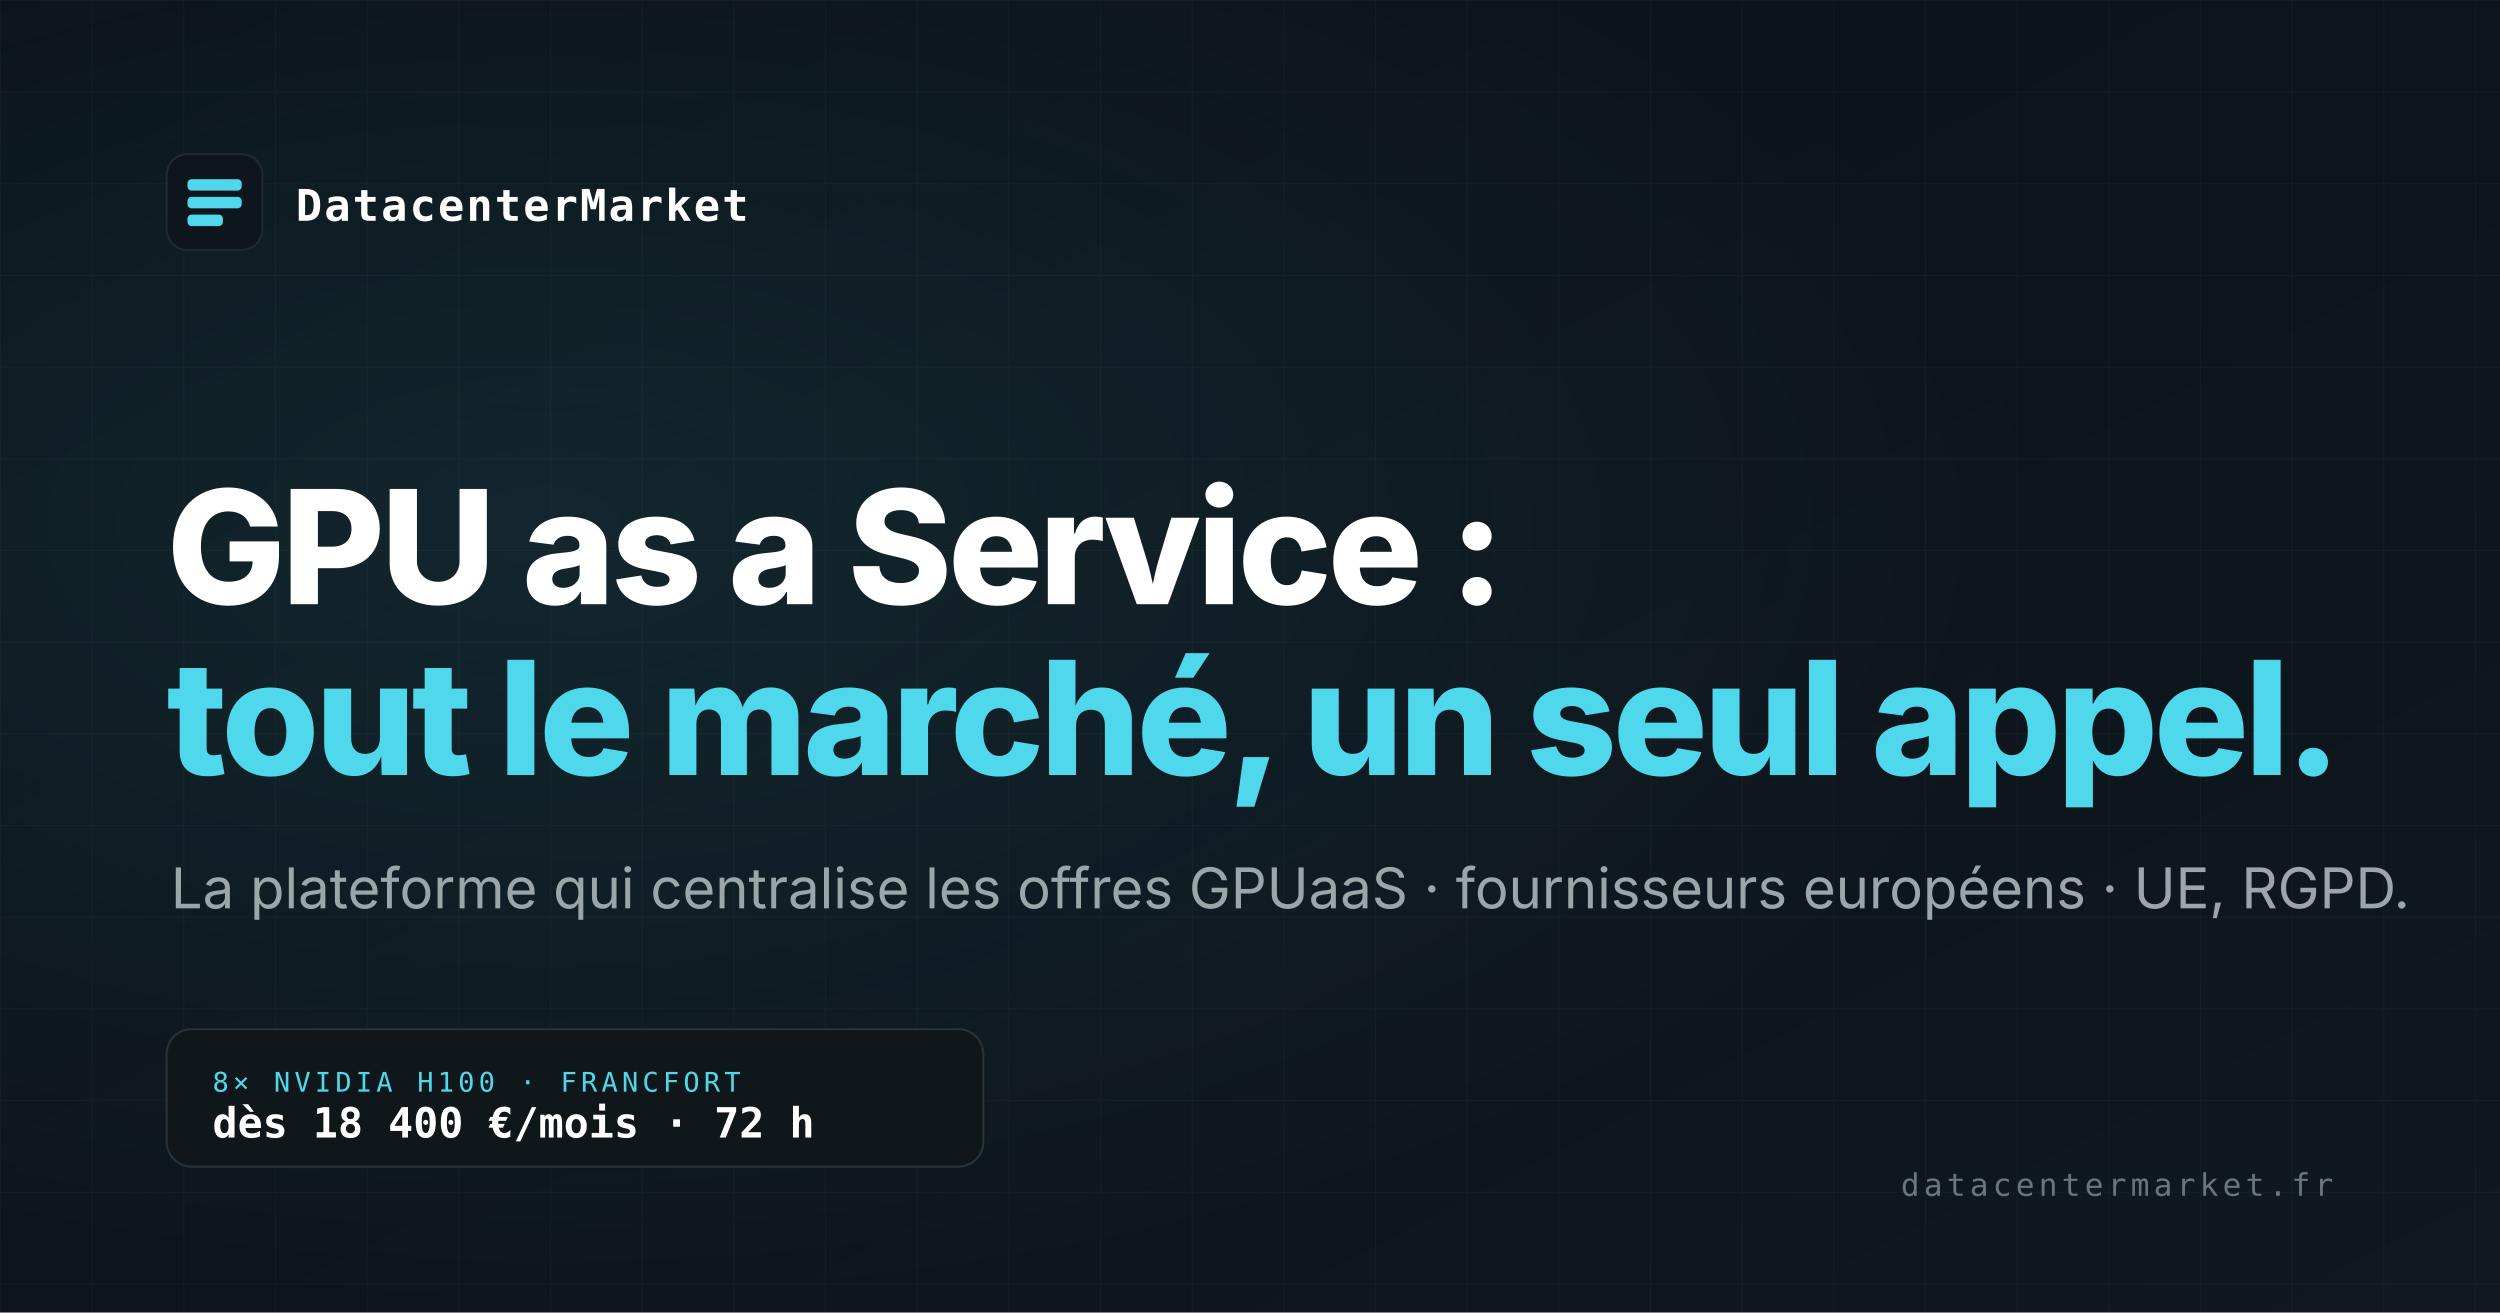
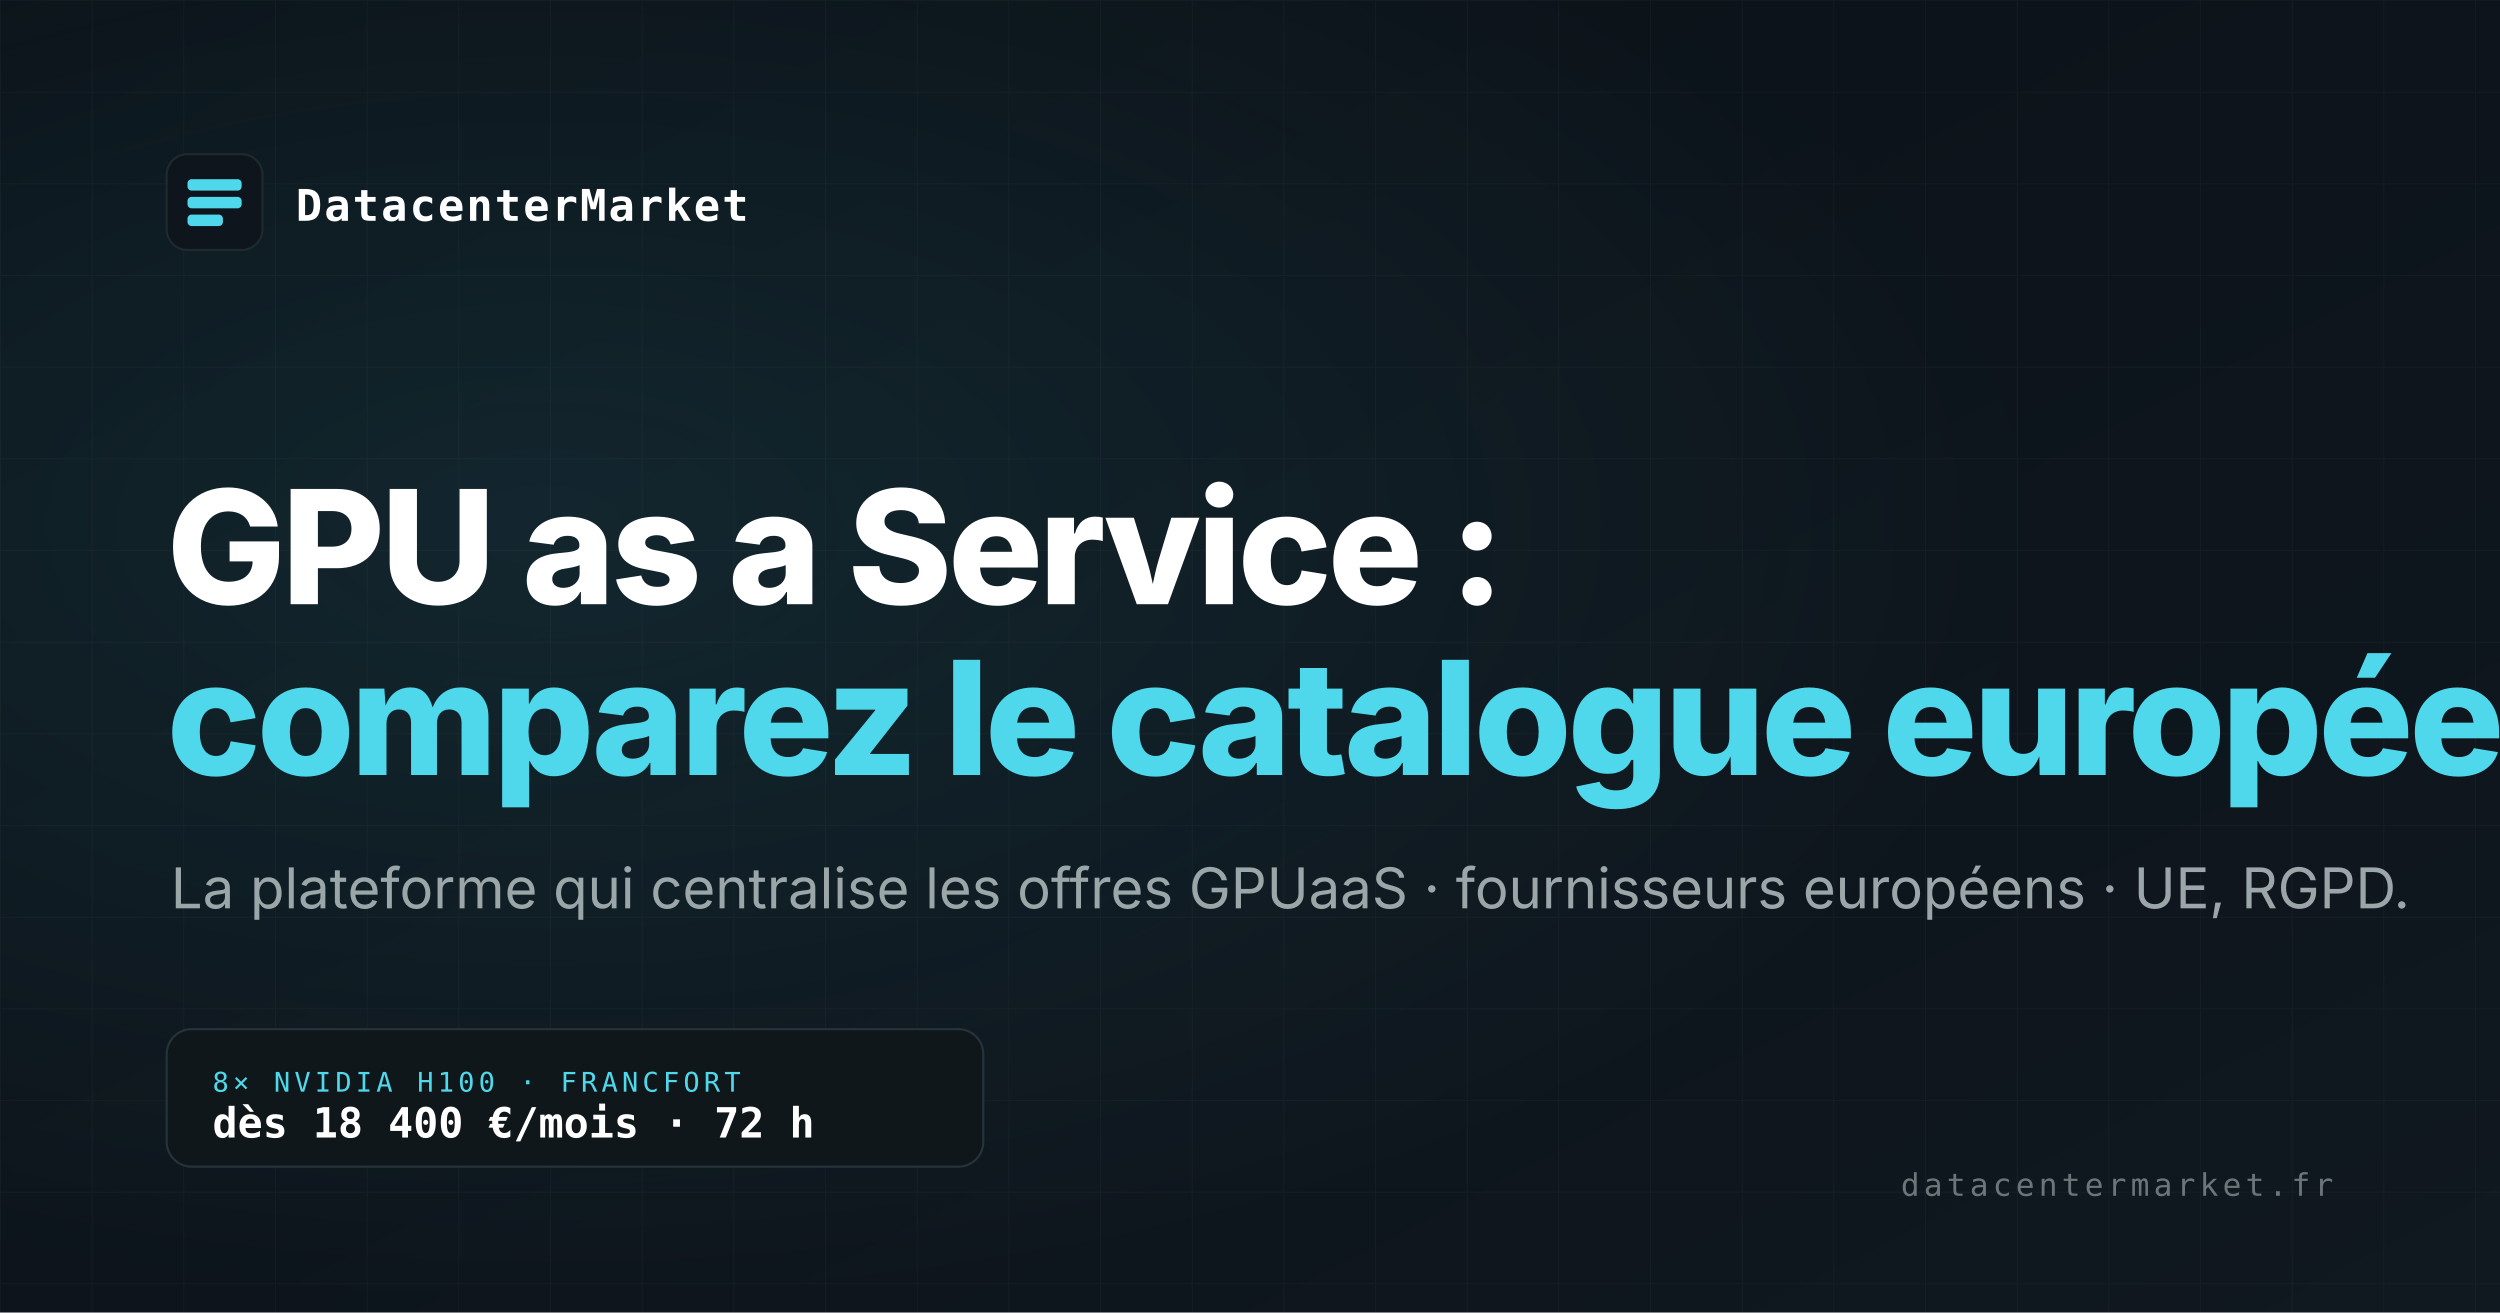
<svg xmlns="http://www.w3.org/2000/svg" viewBox="0 0 1200 630" width="1200" height="630" role="img" aria-label="DatacenterMarket — GPU as a Service">
  <defs>
    <linearGradient id="bg" x1="0" y1="0" x2="1" y2="1">
      <stop offset="0" stop-color="#0A1016" />
      <stop offset="1" stop-color="#101820" />
    </linearGradient>
    <radialGradient id="glow" cx="0.22" cy="0.4" r="0.6">
      <stop offset="0" stop-color="#4FD8EB" stop-opacity="0.10" />
      <stop offset="1" stop-color="#4FD8EB" stop-opacity="0" />
    </radialGradient>
    <pattern id="grid" width="44" height="44" patternUnits="userSpaceOnUse">
      <path d="M44 0H0V44" fill="none" stroke="#FFFFFF" stroke-opacity="0.03" stroke-width="1" />
    </pattern>
  </defs>
  <rect width="1200" height="630" fill="url(#bg)" />
  <rect width="1200" height="630" fill="url(#grid)" />
  <rect width="1200" height="630" fill="url(#glow)" />
  <g transform="translate(80,74)">
    <rect width="46" height="46" rx="10" fill="#0F151C" stroke="#1E2A2E" stroke-width="1" />
    <g fill="#4FD8EB">
      <rect x="10" y="12" width="26" height="5.5" rx="2" />
      <rect x="10" y="20.5" width="26" height="5.5" rx="2" />
      <rect x="10" y="29" width="17" height="5.5" rx="2" />
    </g>
    <text x="62" y="32" font-family="'JetBrains Mono','SFMono-Regular',monospace" font-size="21" font-weight="700" letter-spacing="1" fill="#FFFFFF">DatacenterMarket</text>
  </g>
  <text x="80" y="290" font-family="'Inter','Segoe UI',system-ui,sans-serif" font-size="76" font-weight="800" letter-spacing="-2" fill="#FFFFFF">GPU as a Service :</text>
-   <text x="80" y="372" font-family="'Inter','Segoe UI',system-ui,sans-serif" font-size="76" font-weight="800" letter-spacing="-2" fill="#4FD8EB">tout le marché, un seul appel.</text>
+   <text x="80" y="372" font-family="'Inter','Segoe UI',system-ui,sans-serif" font-size="76" font-weight="800" letter-spacing="-2" fill="#4FD8EB">comparez le catalogue européen.</text>
  <text x="82" y="436" font-family="'Inter','Segoe UI',system-ui,sans-serif" font-size="27" font-weight="400" fill="#9BA6A9">La plateforme qui centralise les offres GPUaaS · fournisseurs européens · UE, RGPD.</text>
  <g transform="translate(80,494)">
    <rect width="392" height="66" rx="12" fill="#10171A" stroke="#26343A" stroke-width="1" />
    <text x="22" y="30" font-family="'JetBrains Mono',monospace" font-size="13" letter-spacing="2" fill="#4FD8EB">8× NVIDIA H100 · FRANCFORT</text>
    <text x="22" y="52" font-family="'JetBrains Mono',monospace" font-size="20" font-weight="700" fill="#FFFFFF">dès 18 400 €/mois · 72 h</text>
  </g>
  <text x="1120" y="574" text-anchor="end" font-family="'JetBrains Mono',monospace" font-size="15" letter-spacing="2" fill="#6B7679">datacentermarket.fr</text>
</svg>
